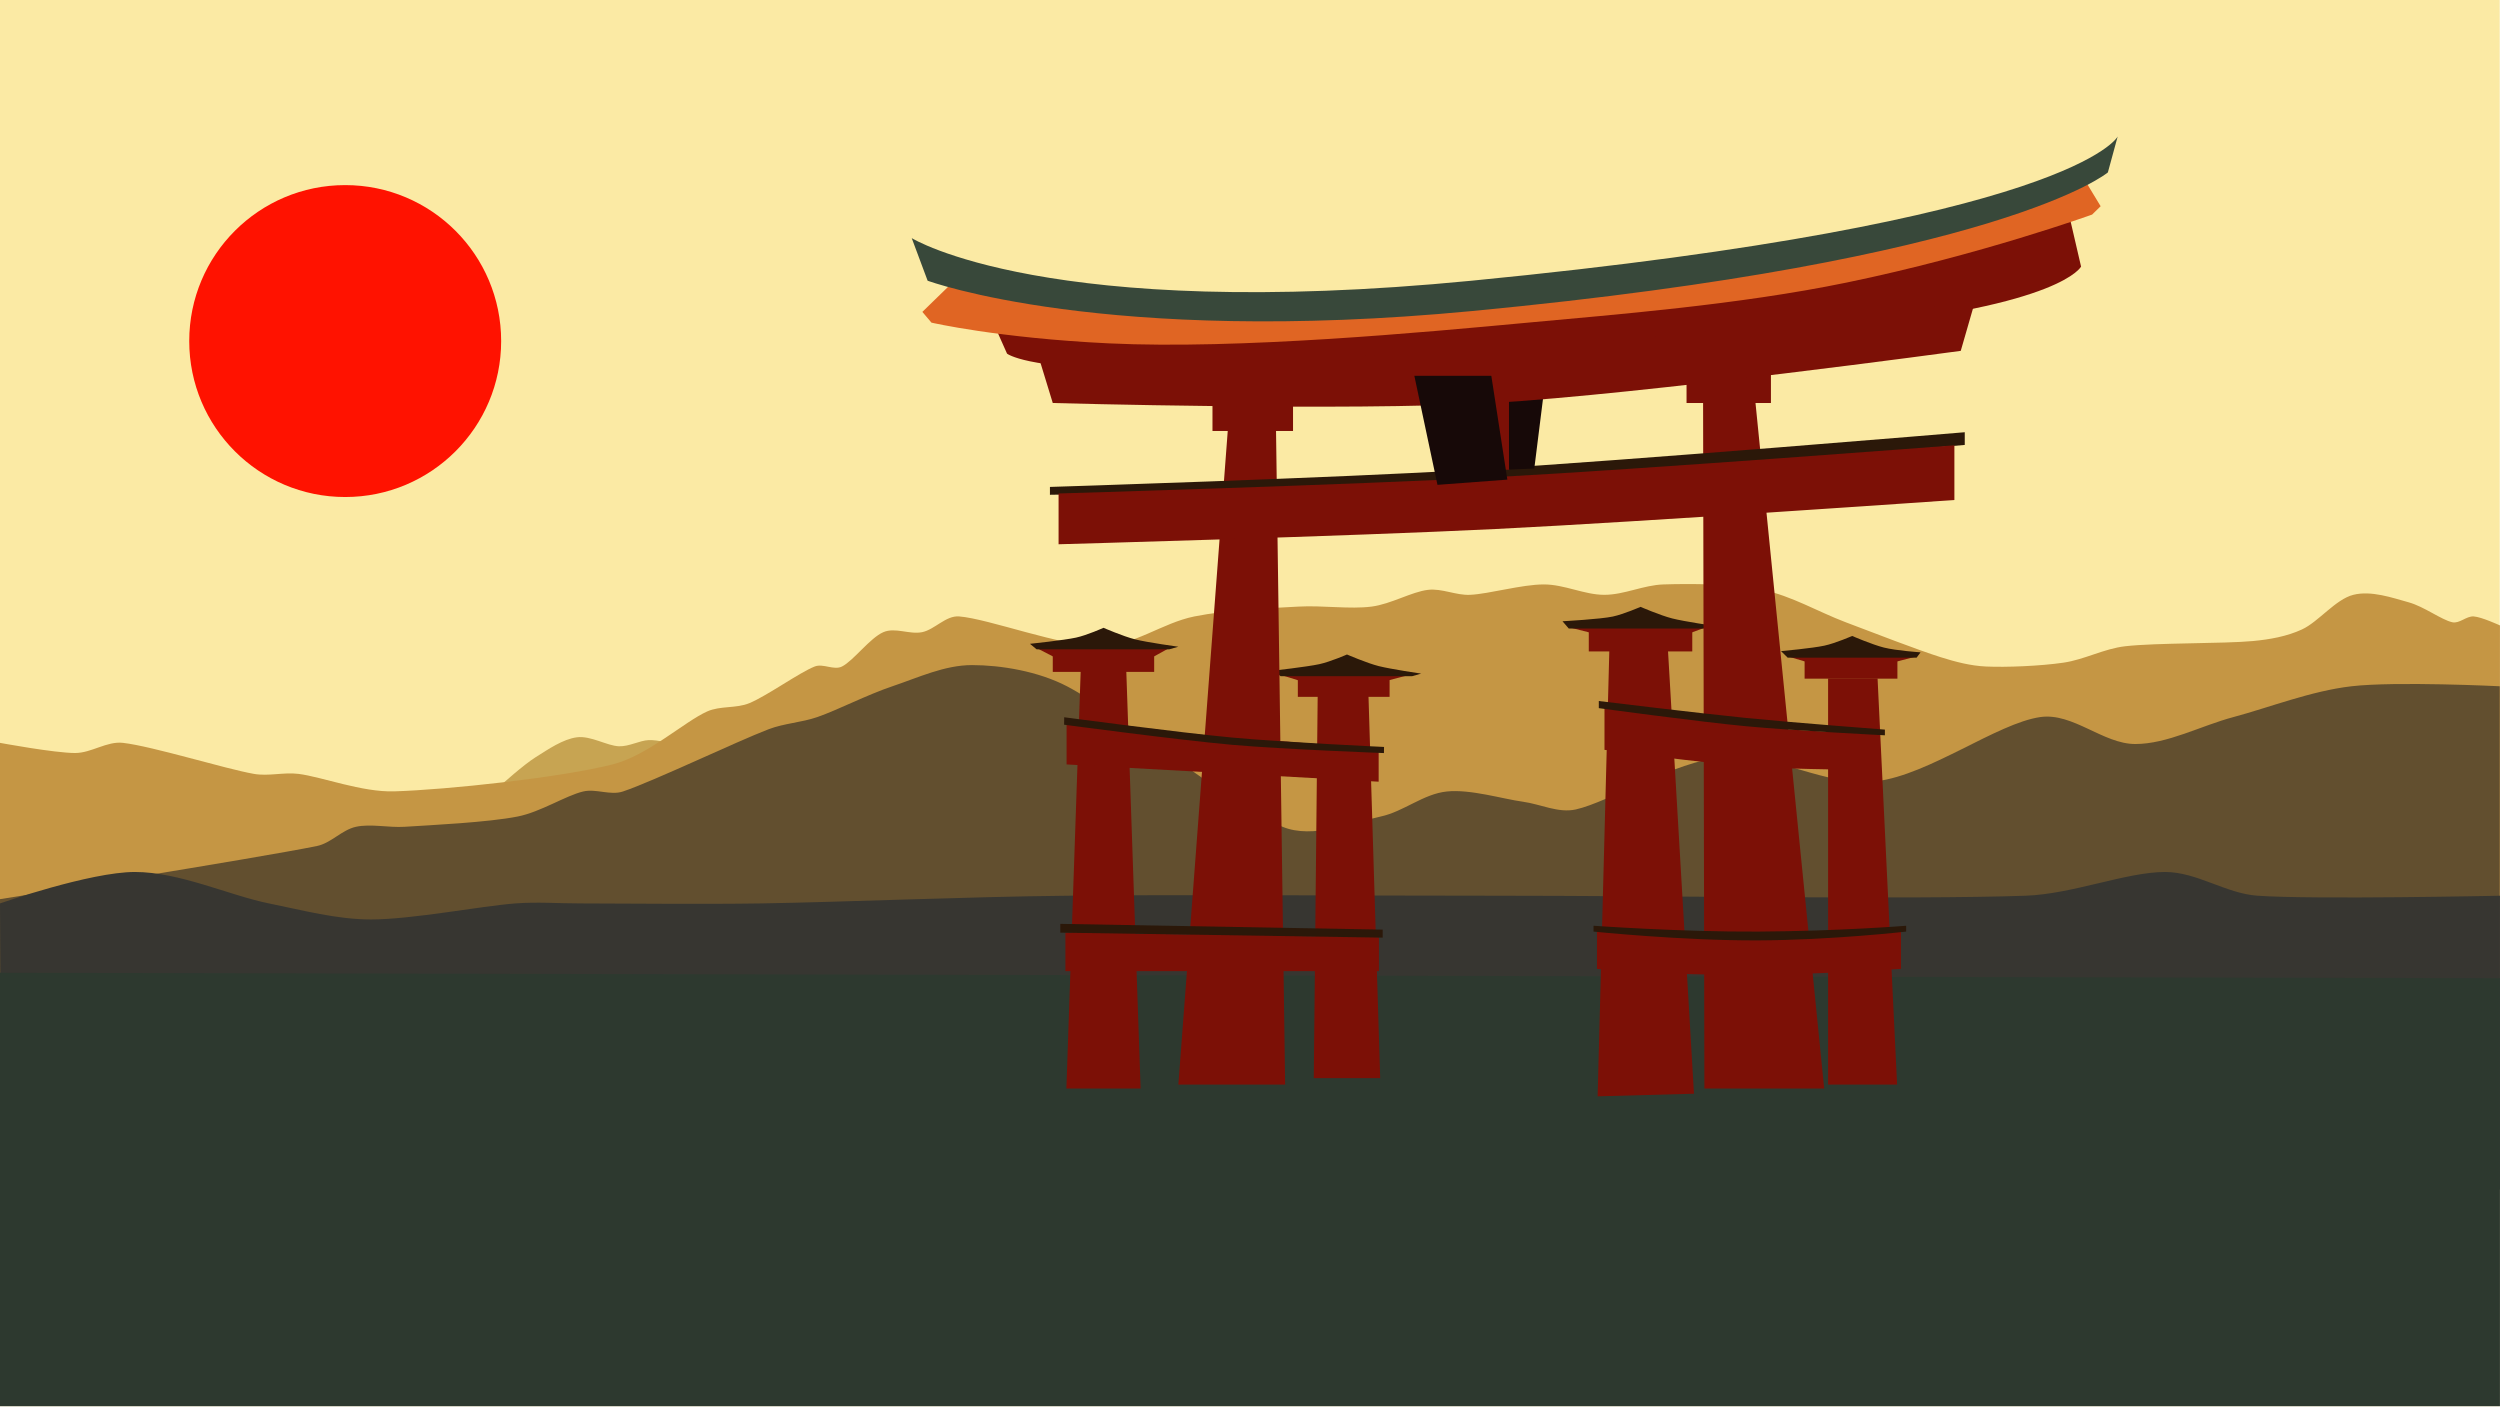
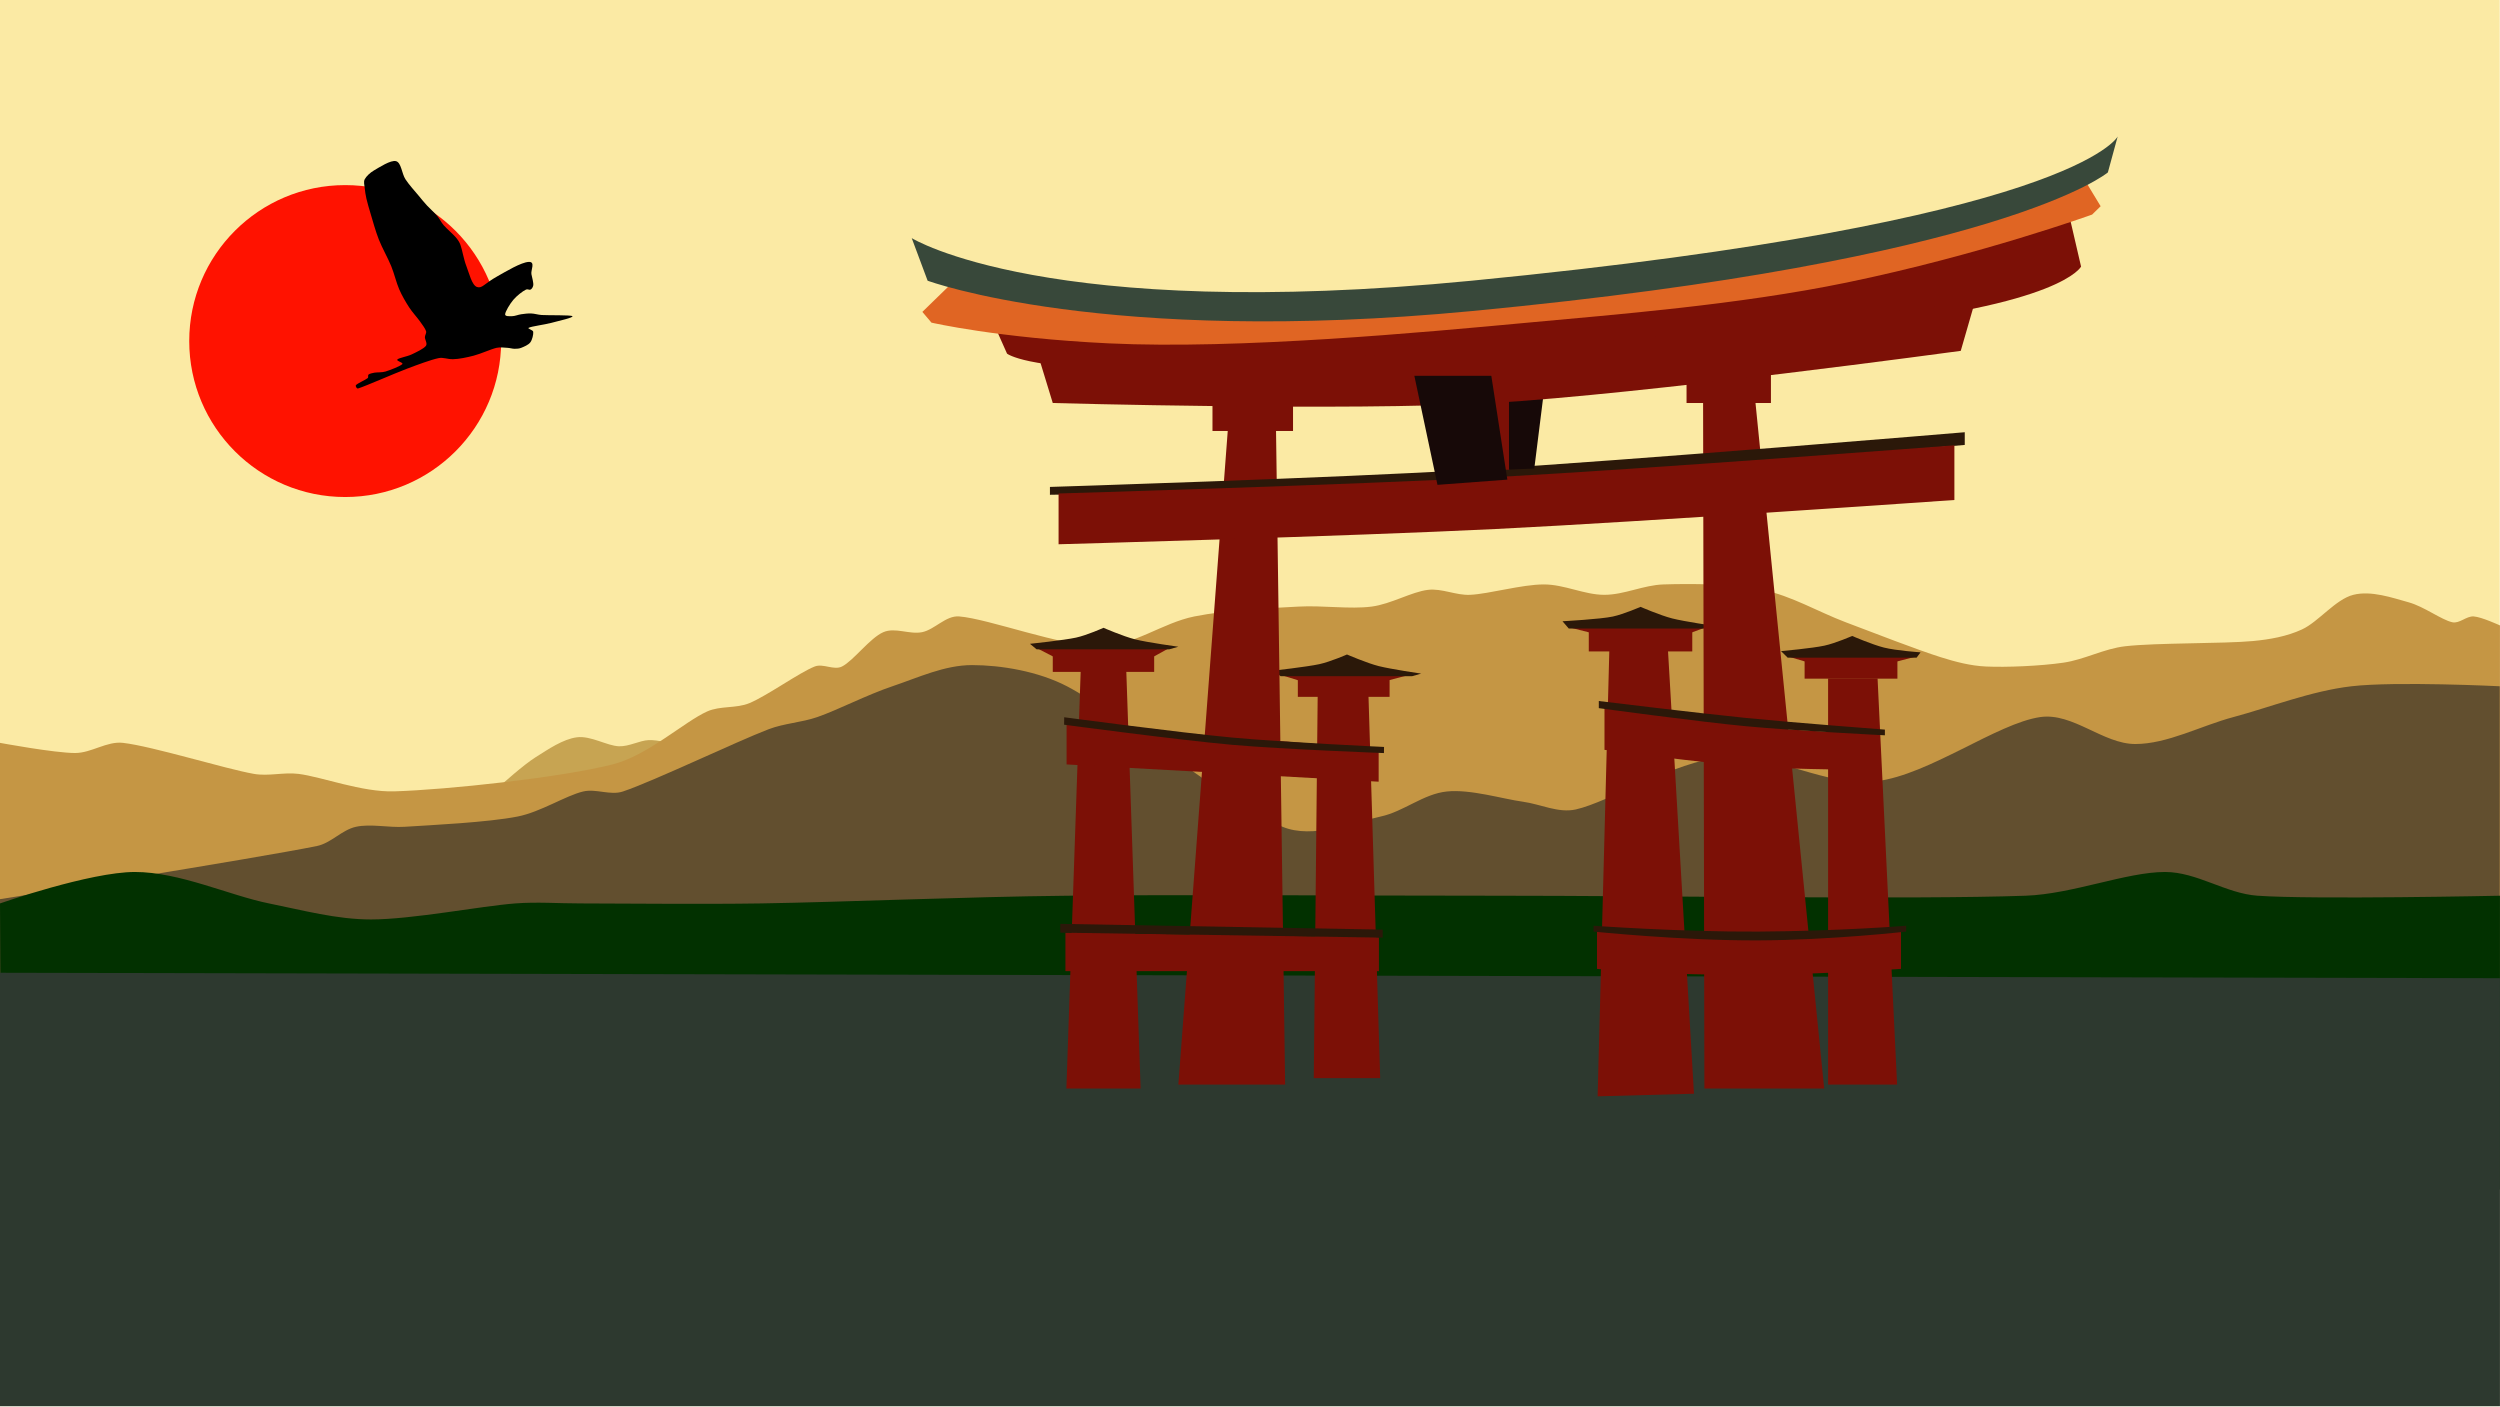
<svg xmlns="http://www.w3.org/2000/svg" width="100%" height="100%" viewBox="0 0 33334 18750" version="1.1" xml:space="preserve" style="fill-rule:evenodd;clip-rule:evenodd;stroke-linejoin:round;stroke-miterlimit:2;">
  <g>
    <rect id="Sky-fourth_layer-" x="0" y="0" width="33330.3" height="18750" style="fill:#fbeaa4;" />
    <circle cx="4602.7" cy="4547.58" r="2079.51" style="fill:#ff1200;" />
+     <path d="M4746.99,5134.12c-12.075,13.002 10.28,51.191 27.176,45.771c113.713,-36.473 476.067,-197.149 655.098,-264.613c137.842,-51.943 317.298,-119.196 419.091,-140.174c62.748,-12.932 113.697,15.283 191.666,14.303c78.141,-0.982 185.73,-23.618 276.057,-47.201c96.787,-25.27 229.57,-87.013 304.663,-104.415c47.377,-10.98 105.607,-2.146 145.896,0c32.185,1.714 65.319,12.873 95.833,12.873c29.398,0 60.059,-1.699 87.251,-12.873c34.805,-14.304 94.879,-37.428 121.579,-72.948c26.7,-35.52 42.195,-107.753 38.619,-140.174c-2.96,-26.841 -84.284,-42.39 -60.074,-54.353c40.526,-20.025 206.208,-40.049 303.233,-65.796c94.295,-25.021 300.849,-71.278 278.917,-88.681c-21.932,-17.403 -318.967,-9.694 -410.509,-15.734c-46.649,-3.078 -93.449,-18.837 -138.743,-20.506c-44.449,-1.637 -90.589,4.454 -133.022,10.494c-41.012,5.837 -85.821,25.746 -121.58,25.746c-32.157,0 -95.293,6.327 -92.972,-25.746c2.622,-36.236 62.697,-137.075 108.706,-191.666c46.01,-54.592 127.171,-117.573 167.351,-135.883c28.739,-13.097 39.785,6.417 60.074,0c18.015,-5.699 34.479,-33.55 38.619,-55.784c6.437,-34.566 -14.838,-101.974 -24.316,-151.616c-10.012,-52.446 57.476,-167.745 -35.758,-163.06c-101.925,5.123 -306.214,129.262 -417.661,191.667c-179.239,100.365 -202.802,165.657 -271.765,143.034c-68.963,-22.623 -105.129,-185.004 -142.013,-278.772c-35.958,-91.416 -55.644,-219.766 -79.289,-283.834c-13.67,-37.041 -36.924,-70.557 -62.577,-100.571c-37.249,-43.581 -119.568,-113.236 -160.914,-160.914c-33.307,-38.408 -54.323,-86.346 -87.162,-125.155c-36.876,-43.581 -92.748,-91.259 -134.094,-136.33c-39.657,-43.229 -76.739,-88.768 -113.981,-134.094c-48.051,-58.481 -124.41,-140.428 -174.323,-216.787c-49.587,-75.861 -54.756,-222.002 -125.155,-241.371c-70.4,-19.369 -227.589,84.927 -297.244,125.155c-48.362,27.931 -100.571,77.477 -120.685,116.216c-17.852,34.38 -3.356,77.623 0,116.215c3.725,42.836 11.752,94.476 22.349,140.8c13.037,56.99 35.677,134.551 55.873,201.142c27.564,90.887 65.477,232.125 109.51,344.177c45.816,116.588 119.941,244.35 165.384,355.351c41.506,101.384 67.42,219.022 107.276,310.653c36.307,83.473 86.044,168.364 131.86,239.136c42.431,65.544 105.413,132.605 143.034,185.498c30.071,42.278 71.518,96.474 82.692,131.86c8.227,26.053 -15.334,53.137 -15.644,80.457c-0.373,32.778 37.142,85.273 13.409,116.215c-29.426,38.366 -126.645,83.809 -189.967,113.981c-60.622,28.884 -169.109,45.443 -189.968,67.047c-20.859,21.604 85.898,41.195 64.812,62.578c-26.446,26.819 -161.286,79.339 -223.491,98.336c-47.996,14.658 -112.118,8.94 -149.739,15.644c-26.209,4.671 -61.46,12.665 -75.987,24.584c-12.433,10.201 1.157,36.611 -11.175,46.934c-27.899,23.353 -134.713,70.025 -156.22,93.184Z" />
    <path id="Mountains-fourth_layer-" d="M6682.21,10466.3c0,0 293.284,-265.234 459.763,-370.055c168.204,-105.908 364.446,-241.095 549.471,-265.391c185.029,-24.296 401.204,113.383 560.687,119.612c134.788,5.267 274.113,-76.625 396.221,-82.233c113.179,-5.196 336.413,48.592 336.413,48.592l-1012.98,497.141l-1289.58,52.334Z" style="fill:#c7a452;" />
    <path id="Mountains-third_layer-" d="M0,9905c0,0 728.154,135.346 1001.61,135.346c217.775,0 422.845,-160.596 639.15,-135.346c397.275,46.367 1354.75,344.638 1744.5,413.567c194.983,34.483 397.537,-24.463 594.033,0c312.054,38.85 845.371,246.254 1278.3,233.1c698.758,-21.225 2219.01,-182.892 2914.24,-360.463c465.491,-118.887 953.633,-568.912 1257.15,-704.942c174.851,-78.366 387.176,-37.345 563.955,-111.245c238.9,-99.867 663.825,-406.634 869.433,-487.959c112.896,-44.654 255.633,54.296 364.221,0c152.737,-76.366 374.012,-381.845 552.208,-458.212c158.384,-67.879 348.554,34.941 516.959,0c168.404,-34.942 315.3,-223.767 493.462,-209.658c395.55,31.333 1357.02,397.641 1879.85,397.641c439.513,0 826.171,-311.446 1257.15,-397.641c440.592,-88.117 992.796,-109.221 1386.39,-131.067c324.558,-18.013 687.321,37.208 975.171,0c259.304,-33.513 533.075,-197.067 751.941,-223.234c187.059,-22.358 373.088,75.051 561.267,66.251c257.808,-12.063 687.217,-138.6 985.583,-138.6c272.163,0 538.992,138.6 804.638,138.6c265.646,0 522.262,-130.217 789.237,-138.6c351.629,-11.042 915.642,-11.705 1320.53,72.35c388.371,80.629 737.746,291.75 1108.78,431.991c395.904,149.638 954.787,367.479 1266.63,465.842c196.171,61.879 398.946,115.15 604.441,124.337c272.705,12.192 722.505,-6.15 1031.78,-51.187c281.2,-40.95 541.55,-186.813 823.887,-219.042c421.567,-48.125 1312.83,-32.421 1705.52,-69.704c221.875,-21.067 448.246,-60.675 650.638,-153.996c222.654,-102.666 447.875,-401.679 685.287,-461.991c237.413,-60.317 519.1,39.137 739.188,100.095c205.325,56.867 436.97,234.321 581.341,265.646c96.196,20.871 186.684,-84.241 284.896,-77.691c105.808,7.058 349.958,120.041 349.958,120.041l0,4978.92l-33333.3,0l0,-3413.15Z" style="fill:#c59644;" />
    <path id="Mountains-second_layer-" d="M0,11989c0,0 3433.71,-547.525 4224.83,-708.358c189.975,-38.625 332.509,-215.196 521.88,-256.663c195.35,-42.779 433.908,13.734 650.212,0c359.325,-22.816 1109.35,-58.462 1505.75,-136.887c305.5,-60.442 638.804,-278.05 872.654,-333.663c172.013,-40.904 362.813,56.263 530.433,0c412.088,-138.312 1510.03,-664.471 1942.08,-829.875c208.637,-79.875 439.158,-89.283 650.208,-162.55c275.2,-95.537 659.125,-295.762 1000.98,-410.662c343.642,-115.496 694.938,-282.325 1060.87,-282.325c387.846,0 882.642,82.625 1266.2,282.325c690.138,359.329 2177.35,1584.18 2874.62,1873.64c405.179,168.2 943.946,-58.462 1308.98,-136.887c307.079,-65.975 568.792,-301.296 881.204,-333.663c316.55,-32.796 731.488,96.963 1018.1,136.888c234.079,32.608 470.9,154.245 701.542,102.666c446.308,-99.816 1307.55,-638.804 1976.3,-701.546c668.745,-62.737 1354.23,410.871 2036.19,325.105c702.967,-88.405 1606.99,-772.838 2181.63,-855.538c434.259,-62.5 837.004,359.325 1266.2,359.325c429.196,0 871.829,-242.579 1308.98,-359.325c480.529,-128.333 1035.5,-348.354 1574.2,-410.662c591.75,-68.442 1976.3,0 1976.3,0l0,6183.38l-33330.3,0l0,-3344.73l0.004,0.013Z" style="fill:#624f2f;" />
-     <path id="Mountains-first_layer-" d="M0,12045.8c0,0 1200.33,-419.217 1798.02,-419.217c597.683,0 1263.35,313.7 1788.08,419.217c449.996,90.488 901.3,213.883 1360.31,213.883c547.546,0 1460.12,-178.237 1924.97,-213.883c287.188,-22.025 576.062,0 864.096,0c546.121,0 1608.52,12.713 2412.63,0c1082.26,-17.112 2720.26,-88.412 4080.93,-102.667c1633.51,-17.108 3813.44,0 5720.17,0c2130,0 5573.42,52.759 7059.88,0c628.179,-22.296 1343.75,-316.55 1858.96,-316.55c424.117,0 809.292,286.559 1232.35,316.55c744.221,52.759 3232.96,0 3232.96,0l-0.001,3917.06l-33314.8,0l-18.492,-3814.4l-0.012,0Z" style="fill:#373631;" />
+     <path id="Mountains-first_layer-" d="M0,12045.8c0,0 1200.33,-419.217 1798.02,-419.217c597.683,0 1263.35,313.7 1788.08,419.217c449.996,90.488 901.3,213.883 1360.31,213.883c547.546,0 1460.12,-178.237 1924.97,-213.883c287.188,-22.025 576.062,0 864.096,0c546.121,0 1608.52,12.713 2412.63,0c1082.26,-17.112 2720.26,-88.412 4080.93,-102.667c1633.51,-17.108 3813.44,0 5720.17,0c2130,0 5573.42,52.759 7059.88,0c628.179,-22.296 1343.75,-316.55 1858.96,-316.55c424.117,0 809.292,286.559 1232.35,316.55c744.221,52.759 3232.96,0 3232.96,0l-0.001,3917.06l-33314.8,0l-18.492,-3814.4l-0.012,0Z" style="fill:#023100;" />
    <path id="Lake" d="M0,18750l33333.3,0l0,-5707.04l-33333.3,-72.637l0,5779.71l0,-0.029Z" style="fill:#2d392f;" />
    <g id="Gate">
      <g>
        <path d="M13305.5,4441.5l122.012,273.9c0,0 258.754,208.296 1695.99,198.25c430.483,-3.008 2431.8,-42.437 4883.38,-198.25c1455.19,-92.483 3057.92,-203.587 4605.5,-355.546c2884.54,-283.225 3135.66,-805.546 3135.66,-805.546l-184.987,-798.166c0,0 -1296.11,861.958 -7044.42,1491.14c-2378.6,260.35 -7213.17,194.221 -7213.17,194.221l0.029,0Z" style="fill:#7c1006;" />
        <path d="M12298.4,4158.52l402.062,-391.338c0,0 1732.65,681.055 7672.92,90.888c5693.5,-565.65 7434.46,-1440.39 7434.46,-1440.39l201.238,332.192l-113.825,111.292c0,0 -1491.87,538.637 -3271.4,906.02c-1453.17,300.005 -3102.78,427.809 -4250.5,534.655c-1396.65,130.016 -3851.69,359.662 -5590.38,276.383c-1472.22,-70.517 -2363.27,-276.383 -2363.27,-276.383l-121.329,-143.317l0.025,0Z" style="fill:#e06523;" />
        <path d="M12156.6,3175.03l211.934,567.875c0,0 2355.62,871.183 7253.58,404.938c7098.63,-675.734 8483.29,-1848.67 8483.29,-1848.67l130.72,-478.875c0,0 -570.904,1139.08 -8614.04,1922.61c-5663.83,551.746 -7465.54,-567.875 -7465.54,-567.875l0.054,0Z" style="fill:#38483a;" />
      </g>
      <g>
        <path d="M21302.1,14618l1284.72,-34.721l-347.221,-5920.13l-781.25,0l-156.25,5954.88l0,-0.029Z" style="fill:#7c1006;" />
        <rect x="21184.2" y="8413.5" width="1379.88" height="272.475" style="fill:#7c1006;" />
        <path d="M20917.8,8363.54l266.429,67.287l1379.88,0l180.884,-67.287l-1827.19,0Z" style="fill:#7c1006;" />
        <path d="M21874.1,8091.5c0,0 -220.129,96.663 -369.037,129.117c-163.376,35.604 -671.467,62.879 -671.467,62.879l84.133,97.437l1827.19,0l118.429,-34.387c0,0 -400.496,-58.471 -566.875,-100.567c-156.888,-39.691 -422.375,-154.479 -422.375,-154.479Z" style="fill:#2b1809;" />
      </g>
      <g>
        <path d="M22725.7,14513.9l1597.22,0l-920.137,-9184.04l-694.446,34.721l17.362,9149.29l0,0.029Z" style="fill:#7c1006;" />
        <rect x="22487.7" y="4963.29" width="1125.24" height="410.258" style="fill:#7c1006;" />
      </g>
      <g>
        <path d="M17517.4,14375l52.083,-5104.17l677.084,0l156.25,5104.17l-885.417,0Z" style="fill:#7c1006;" />
        <rect x="17304.8" y="9057.13" width="1223.33" height="234.354" style="fill:#7c1006;" />
        <path d="M17075.8,8998.75l229.021,70.737l1223.33,-2.016l262.017,-68.721l-1714.37,0Z" style="fill:#7c1006;" />
        <path d="M17960.1,8726.71c0,0 -220.125,96.663 -369.037,129.117c-163.375,35.604 -620.217,87 -620.217,87l104.934,73.317l1752.32,0l121.254,-34.388c0,0 -400.496,-58.471 -566.871,-100.562c-156.891,-39.692 -422.379,-154.484 -422.379,-154.484Z" style="fill:#2b1809;" />
      </g>
      <g>
        <path d="M14409.7,8940.96l607.642,0l190.971,5572.92l-989.583,0l190.97,-5572.92Z" style="fill:#7c1006;" />
        <rect x="14037.2" y="8734.21" width="1352.13" height="224.492" style="fill:#7c1006;" />
        <path d="M13821.9,8640.42l215.266,111.162l1352.13,0l201.245,-111.162l-1768.64,0Z" style="fill:#7c1006;" />
        <path d="M14713.5,8370.83c0,0 -217.484,98.384 -366.392,130.834c-163.375,35.604 -613.85,82.791 -613.85,82.791l88.608,73.321l1768.64,0l121.254,-34.387c0,0 -413.683,-57.15 -580.062,-99.242c-156.888,-39.696 -418.2,-153.317 -418.2,-153.317" style="fill:#2b1809;" />
      </g>
      <g>
        <path d="M24375,14461.8l0,-5416.67l659.721,0l260.416,5416.67l-920.137,0Z" style="fill:#7c1006;" />
        <rect x="24061.9" y="8801.5" width="1237.39" height="247.479" style="fill:#7c1006;" />
        <path d="M23836,8751.58l225.921,67.284l1237.39,0l256.005,-67.284l-1719.31,0Z" style="fill:#7c1006;" />
        <path d="M24695.7,8479.5c0,0 -220.125,96.667 -369.038,129.117c-163.371,35.604 -579.054,73.279 -579.054,73.279l88.438,87.041l1719.31,0l52.779,-71.008c0,0 -323.679,-21.854 -490.058,-63.946c-156.888,-39.691 -422.379,-154.483 -422.379,-154.483Z" style="fill:#2b1809;" />
      </g>
      <g>
        <path d="M15711.8,14461.8l659.725,-8732.63l642.358,0l121.529,8732.63l-1423.61,0Z" style="fill:#7c1006;" />
        <rect x="16166.8" y="5390.92" width="1073.95" height="355.596" style="fill:#7c1006;" />
      </g>
      <g>
        <path d="M14221.6,9654.92l0,537.746l4160.81,230.104l-0.001,-435.613l-4160.81,-332.237Z" style="fill:#7c1006;" />
        <path d="M14188.3,9662.92l1.388,-99.35c0,0 1529.88,204.816 2240.63,270.779c673.529,62.508 2023.83,124.992 2023.83,124.992l-1.142,81.858c0,0 -1351,-50.379 -2024.03,-110.075c-710.783,-63.046 -2240.67,-268.204 -2240.67,-268.204Z" style="fill:#2b1809;" />
      </g>
      <g>
        <path d="M21293.6,12421.5l0,496.992c0,0 848.917,93.308 2241.5,76.829c865.8,-10.242 1812.11,-76.829 1812.11,-76.829l0,-496.992c0,0 -900.613,28.996 -1812.11,40.975c-967.512,12.713 -2241.5,-40.975 -2241.5,-40.975Z" style="fill:#7c1006;" />
        <path d="M21247.5,12421.5l0,-78.041c0,0 1171.22,84.158 2192.78,78.041c1107.89,-6.637 1975.71,-78.041 1975.71,-78.041l0,78.041c0,0 -993.842,113.446 -1975.71,117.379c-1011.69,4.05 -2192.78,-117.379 -2192.78,-117.379Z" style="fill:#2b1809;" />
      </g>
      <g>
        <path d="M21393.6,9431.71l0,566.396c0,0 1336.9,178.413 1948.28,222.963c571.829,41.671 1720.03,44.354 1720.03,44.354l0,-474.671c0,0 -1146.69,-48.871 -1720.03,-104.987c-611.383,-59.842 -1948.28,-254.055 -1948.28,-254.055Z" style="fill:#7c1006;" />
        <path d="M21317.9,9347.25l0,94.913c0,-0.001 1327.72,180.887 1963.47,241.245c615.558,58.438 1851.03,120.892 1851.03,120.892l0,-75.929c0,0 -1234.92,-93.858 -1851.03,-155.417c-635.754,-63.521 -1963.47,-225.704 -1963.47,-225.704Z" style="fill:#2b1809;" />
      </g>
      <g>
        <path d="M13999.4,6492.46l0,104.763c0,0 3791.93,-52.175 5684.75,-155.321c2032.98,-110.783 6513.17,-509.392 6513.17,-509.392l0,-169.383c0,0 -4480.17,376.379 -6513.17,497.938c-1892.27,113.141 -5684.75,231.395 -5684.75,231.395Z" style="fill:#2b1809;" />
        <path d="M14114.6,6579.88l0,677.083c0,0 3843.56,-105.4 5834.29,-203.779c1990.74,-98.383 6110.13,-386.5 6110.13,-386.5l0,-729.166c0,0 -4119.41,316.579 -6110.13,423.641c-1944.77,104.588 -5834.29,218.721 -5834.29,218.721Z" style="fill:#7c1006;" />
      </g>
      <g>
        <path d="M14206,12435.5l0,513.38l4180.21,0l0,-451.875l-4180.21,-61.505Z" style="fill:#7c1006;" />
        <path d="M14137.8,12318.3l0,117.162l4298.29,66.675l0,-107.116l-4298.29,-76.721Z" style="fill:#2b1809;" />
      </g>
      <rect x="19921.4" y="5339.46" width="205.063" height="923.904" style="fill:#7c1006;" />
      <path d="M20457.7,6247.54l122.588,-982.13l-460.058,0.001l0,996.55l337.47,-14.421Z" style="fill:#170908;" />
      <path d="M14037.2,5373.58c0,0 3919.53,110.709 5846.67,0c2017.79,-115.912 6260.04,-695.483 6260.04,-695.483l187.004,-647.842c0,0 -4368.88,519.355 -6447.04,647.842c-2003.87,123.896 -6021.83,123.083 -6021.83,123.083l175.142,572.4l0.021,0Z" style="fill:#7c1006;" />
      <path d="M18858.3,5010.75l1026.4,0l213.713,1384.3l-931.896,69.725l-308.221,-1454.03Z" style="fill:#170908;" />
    </g>
  </g>
</svg>
